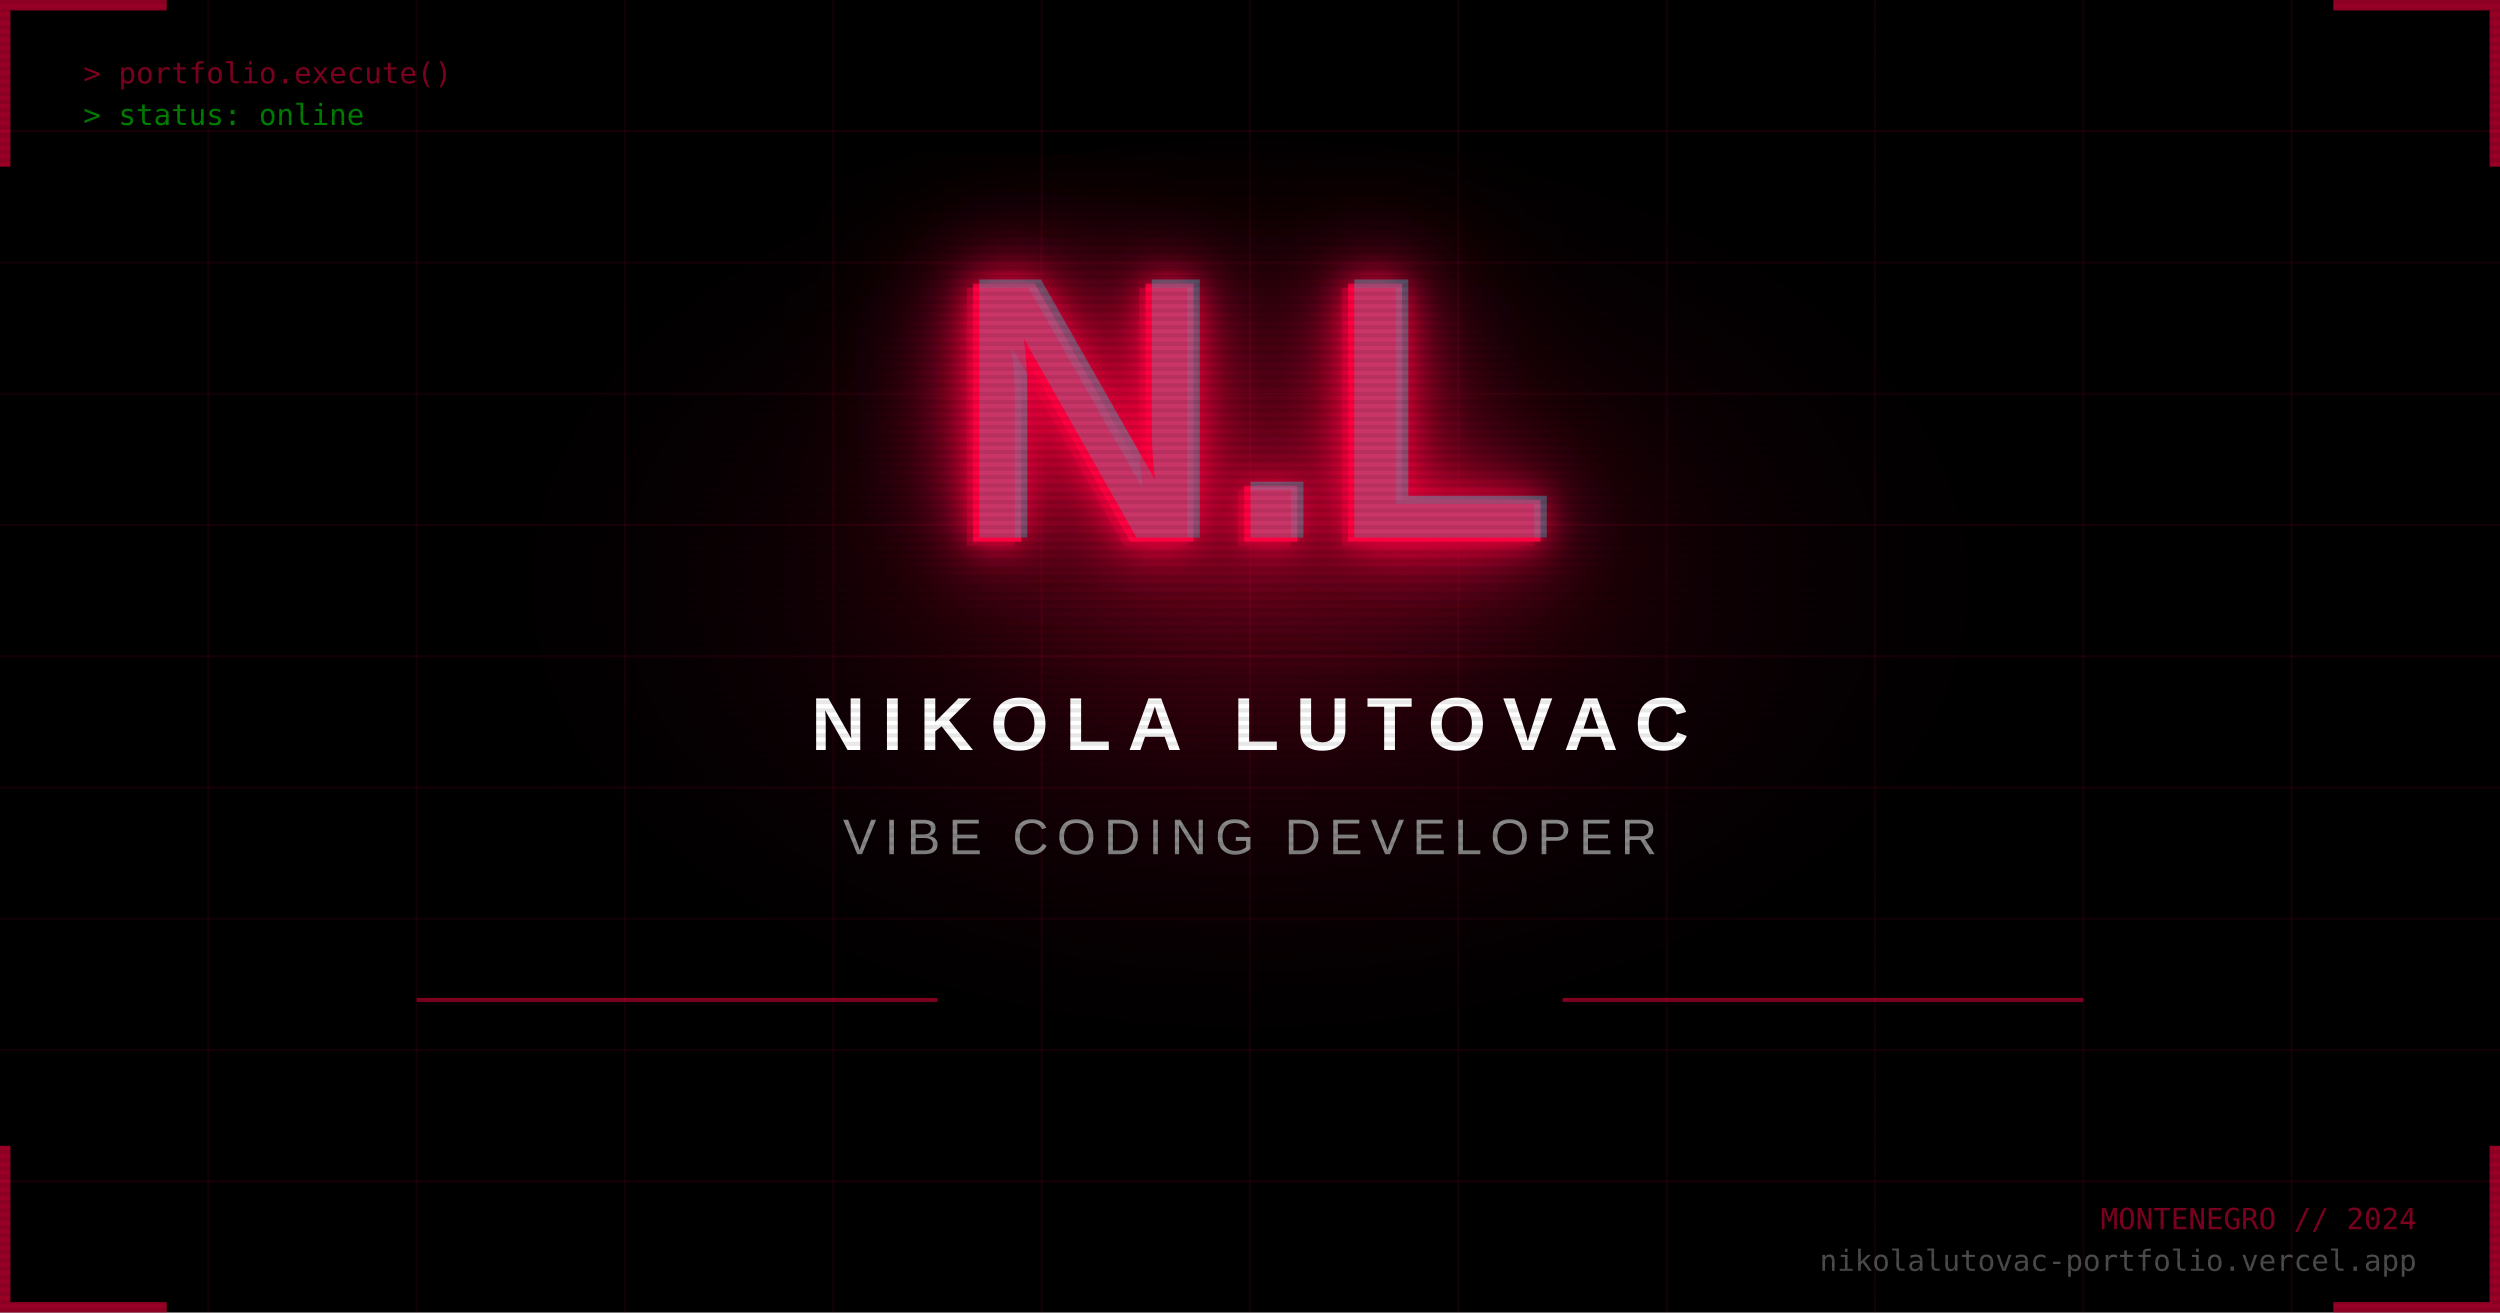
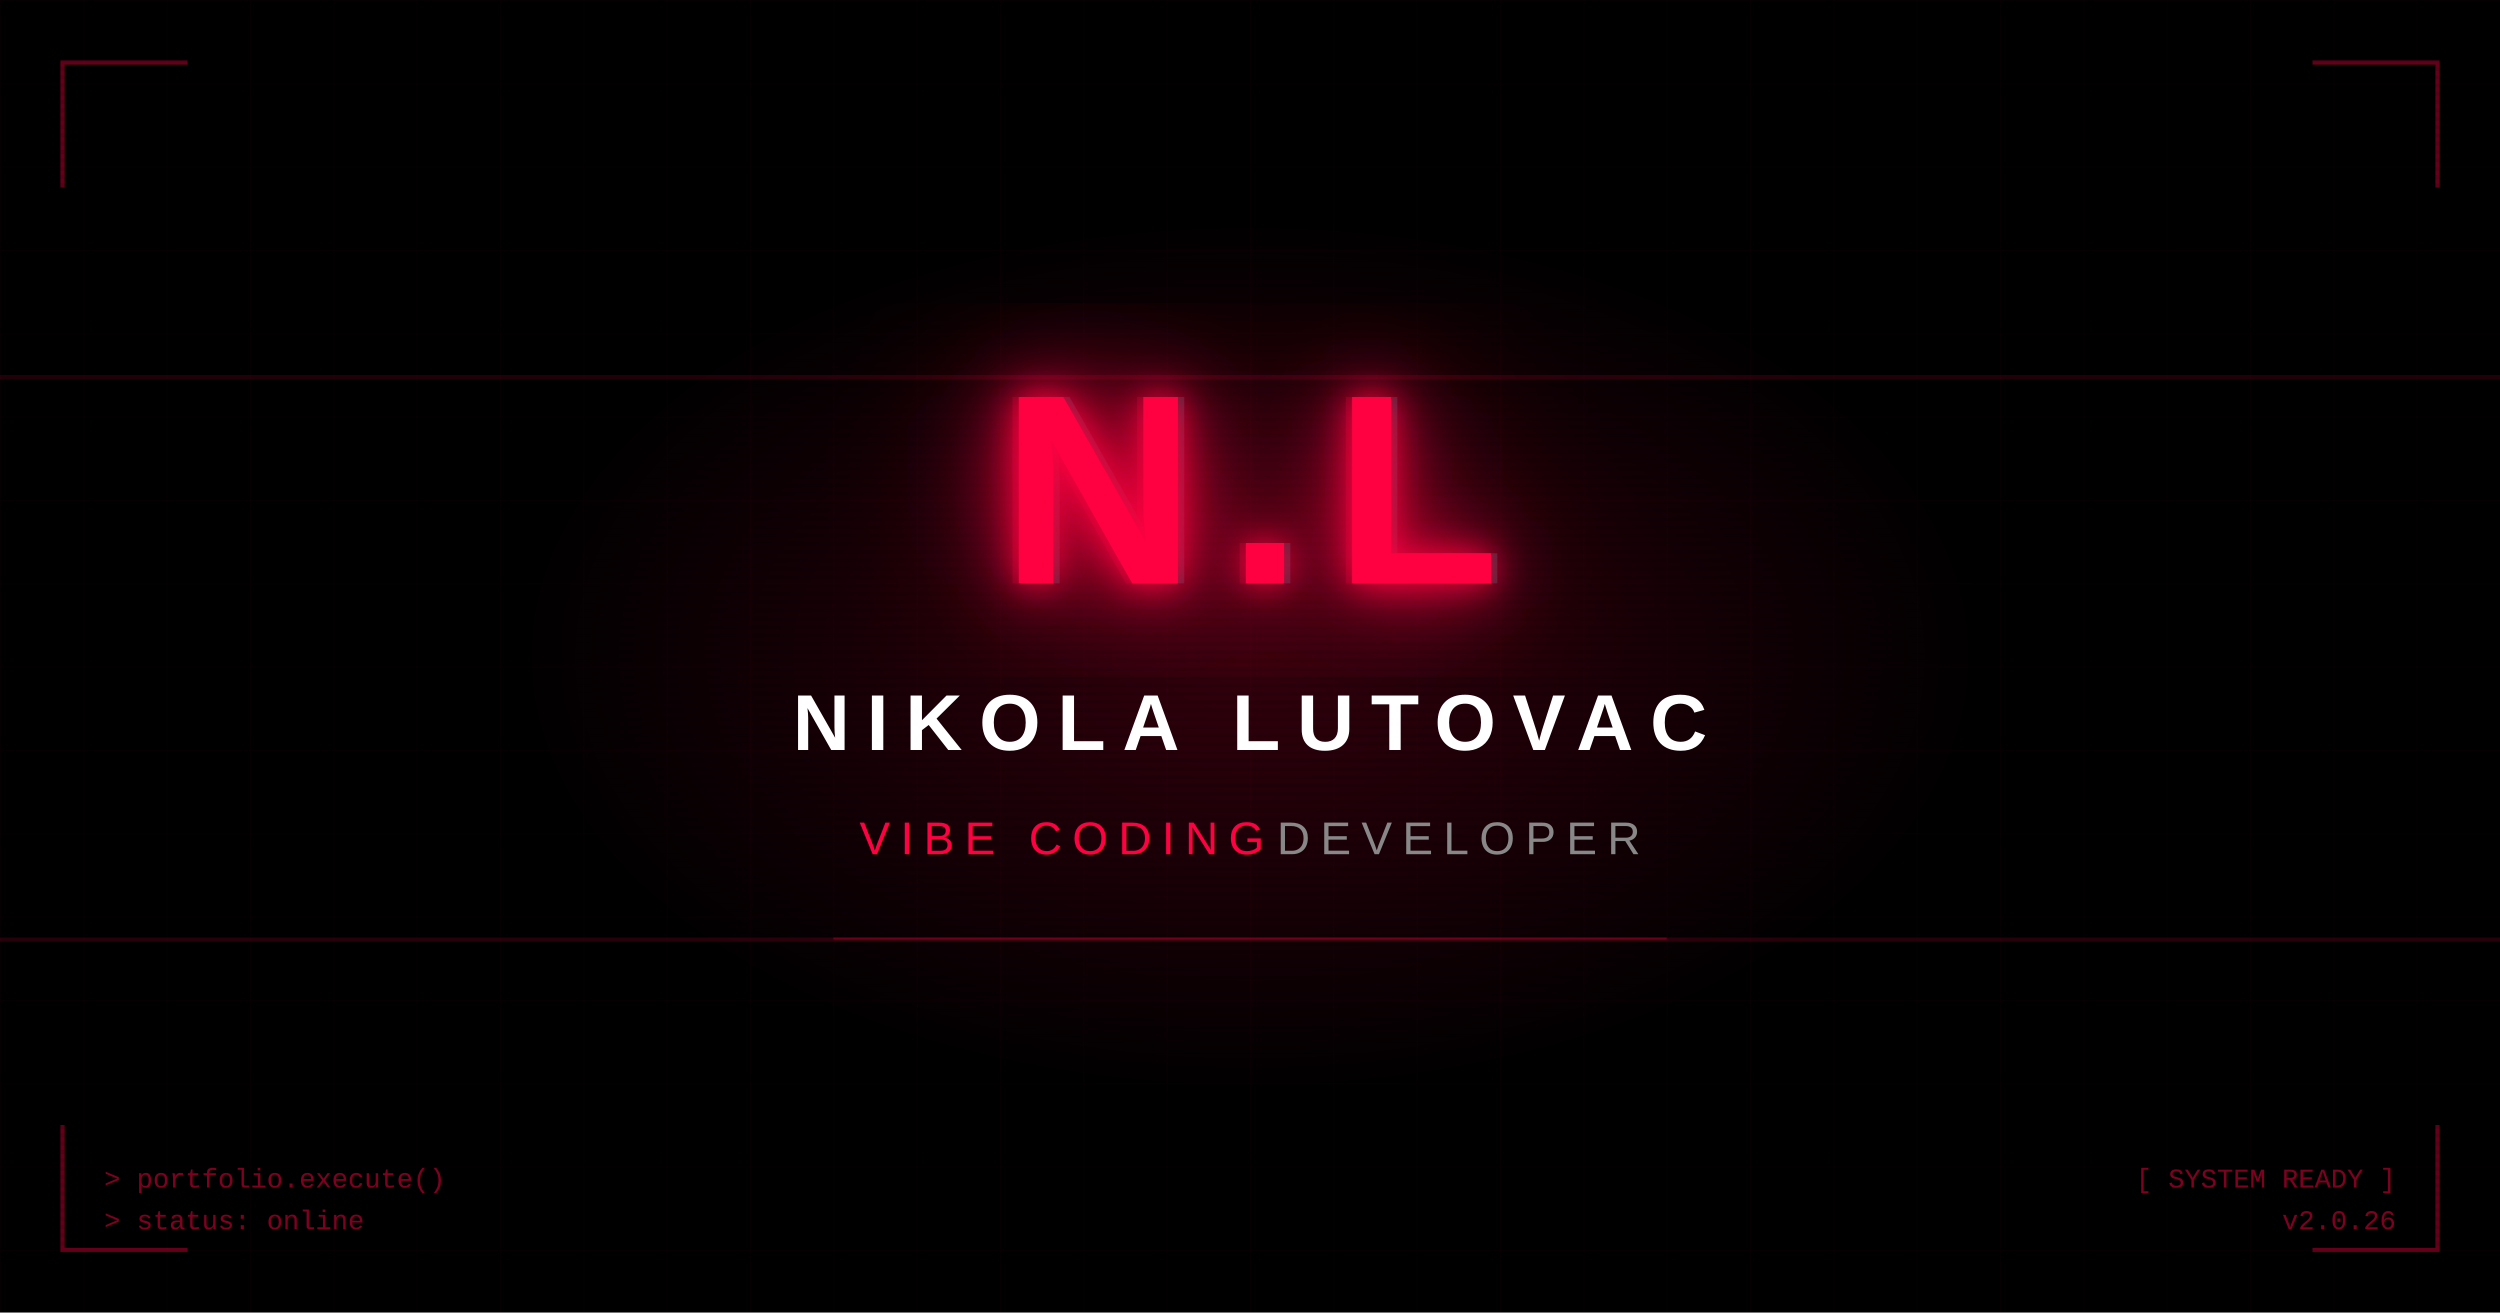
<svg xmlns="http://www.w3.org/2000/svg" width="1200" height="630" viewBox="0 0 1200 630">
  <defs>
    <filter id="neonGlow" x="-50%" y="-50%" width="200%" height="200%">
      <feGaussianBlur stdDeviation="8" result="blur1" />
      <feGaussianBlur stdDeviation="16" result="blur2" />
      <feGaussianBlur stdDeviation="32" result="blur3" />
      <feMerge>
        <feMergeNode in="blur3" />
        <feMergeNode in="blur2" />
        <feMergeNode in="blur1" />
        <feMergeNode in="SourceGraphic" />
      </feMerge>
    </filter>
    <radialGradient id="centerGlow" cx="50%" cy="50%" r="50%">
-       <stop offset="0%" stop-color="#ff0040" stop-opacity="0.3" />
-       <stop offset="40%" stop-color="#ff0040" stop-opacity="0.1" />
-       <stop offset="100%" stop-color="#000000" stop-opacity="0" />
+       <stop offset="0%" style="stop-color:#ff0040;stop-opacity:0.2" />
+       <stop offset="70%" style="stop-color:#ff0040;stop-opacity:0" />
    </radialGradient>
-     <pattern id="scanlines" width="4" height="4" patternUnits="userSpaceOnUse">
-       <rect width="4" height="2" fill="#000000" fill-opacity="0.3" />
+     <pattern id="grid" width="40" height="40" patternUnits="userSpaceOnUse">
+       <path d="M 40 0 L 0 0 0 40" fill="none" stroke="#ff0040" stroke-width="0.5" opacity="0.08" />
    </pattern>
  </defs>
  <rect width="1200" height="630" fill="#000000" />
-   <g stroke="#ff0040" stroke-opacity="0.08" stroke-width="1">
-     <line x1="100" y1="0" x2="100" y2="630" />
-     <line x1="200" y1="0" x2="200" y2="630" />
-     <line x1="300" y1="0" x2="300" y2="630" />
-     <line x1="400" y1="0" x2="400" y2="630" />
-     <line x1="500" y1="0" x2="500" y2="630" />
-     <line x1="600" y1="0" x2="600" y2="630" />
-     <line x1="700" y1="0" x2="700" y2="630" />
-     <line x1="800" y1="0" x2="800" y2="630" />
-     <line x1="900" y1="0" x2="900" y2="630" />
-     <line x1="1000" y1="0" x2="1000" y2="630" />
-     <line x1="1100" y1="0" x2="1100" y2="630" />
-     <line x1="0" y1="63" x2="1200" y2="63" />
-     <line x1="0" y1="126" x2="1200" y2="126" />
-     <line x1="0" y1="189" x2="1200" y2="189" />
-     <line x1="0" y1="252" x2="1200" y2="252" />
-     <line x1="0" y1="315" x2="1200" y2="315" />
-     <line x1="0" y1="378" x2="1200" y2="378" />
-     <line x1="0" y1="441" x2="1200" y2="441" />
-     <line x1="0" y1="504" x2="1200" y2="504" />
-     <line x1="0" y1="567" x2="1200" y2="567" />
-   </g>
-   <ellipse cx="600" cy="280" rx="400" ry="250" fill="url(#centerGlow)" />
-   <text x="600" y="260" font-family="Arial Black, Arial, sans-serif" font-size="180" font-weight="900" fill="#ff0040" text-anchor="middle" filter="url(#neonGlow)">N.L</text>
-   <text x="603" y="258" font-family="Arial Black, Arial, sans-serif" font-size="180" font-weight="900" fill="#00ffff" fill-opacity="0.3" text-anchor="middle">N.L</text>
-   <text x="597" y="262" font-family="Arial Black, Arial, sans-serif" font-size="180" font-weight="900" fill="#ff0040" fill-opacity="0.3" text-anchor="middle">N.L</text>
-   <text x="600" y="360" font-family="Arial, sans-serif" font-size="36" font-weight="700" fill="#ffffff" text-anchor="middle" letter-spacing="8">NIKOLA LUTOVAC</text>
-   <text x="600" y="410" font-family="Arial, sans-serif" font-size="24" fill="#888888" text-anchor="middle" letter-spacing="4">VIBE CODING DEVELOPER</text>
-   <text x="40" y="40" font-family="monospace" font-size="14" fill="#ff0040" fill-opacity="0.5">&gt; portfolio.execute()</text>
-   <text x="40" y="60" font-family="monospace" font-size="14" fill="#00ff00" fill-opacity="0.5">&gt; status: online</text>
-   <text x="1160" y="590" font-family="monospace" font-size="14" fill="#ff0040" fill-opacity="0.5" text-anchor="end">MONTENEGRO // 2024</text>
-   <text x="1160" y="610" font-family="monospace" font-size="14" fill="#ffffff" fill-opacity="0.3" text-anchor="end">nikolalutovac-portfolio.vercel.app</text>
-   <line x1="200" y1="480" x2="450" y2="480" stroke="#ff0040" stroke-width="2" stroke-opacity="0.5" />
-   <line x1="750" y1="480" x2="1000" y2="480" stroke="#ff0040" stroke-width="2" stroke-opacity="0.5" />
-   <path d="M0,0 L80,0 L80,5 L5,5 L5,80 L0,80 Z" fill="#ff0040" fill-opacity="0.6" />
-   <path d="M1200,0 L1120,0 L1120,5 L1195,5 L1195,80 L1200,80 Z" fill="#ff0040" fill-opacity="0.6" />
-   <path d="M0,630 L80,630 L80,625 L5,625 L5,550 L0,550 Z" fill="#ff0040" fill-opacity="0.6" />
-   <path d="M1200,630 L1120,630 L1120,625 L1195,625 L1195,550 L1200,550 Z" fill="#ff0040" fill-opacity="0.6" />
-   <rect width="1200" height="630" fill="url(#scanlines)" opacity="0.3" />
+   <rect width="1200" height="630" fill="url(#grid)" opacity="0.5" />
+   <ellipse cx="600" cy="315" rx="500" ry="300" fill="url(#centerGlow)" />
+   <rect x="0" y="180" width="1200" height="2" fill="#ff0040" opacity="0.15" />
+   <rect x="0" y="450" width="1200" height="2" fill="#ff0040" opacity="0.15" />
+   <path d="M30 90 L30 30 L90 30" fill="none" stroke="#ff0040" stroke-width="2" opacity="0.4" />
+   <path d="M1110 30 L1170 30 L1170 90" fill="none" stroke="#ff0040" stroke-width="2" opacity="0.4" />
+   <path d="M30 540 L30 600 L90 600" fill="none" stroke="#ff0040" stroke-width="2" opacity="0.4" />
+   <path d="M1110 600 L1170 600 L1170 540" fill="none" stroke="#ff0040" stroke-width="2" opacity="0.4" />
+   <defs>
+     <pattern id="scanlines" width="4" height="4" patternUnits="userSpaceOnUse">
+       <rect width="4" height="2" fill="#000" opacity="0.1" />
+     </pattern>
+   </defs>
+   <rect width="1200" height="630" fill="url(#scanlines)" />
+   <text x="603" y="280" font-family="Arial Black, Arial, sans-serif" font-size="130" font-weight="900" fill="cyan" opacity="0.2" text-anchor="middle" letter-spacing="15">N.L</text>
+   <text x="600" y="280" font-family="Arial Black, Arial, sans-serif" font-size="130" font-weight="900" fill="#ff0040" text-anchor="middle" letter-spacing="15" filter="url(#neonGlow)">N.L</text>
+   <text x="597" y="280" font-family="Arial Black, Arial, sans-serif" font-size="130" font-weight="900" fill="#ff0040" opacity="0.2" text-anchor="middle" letter-spacing="15">N.L</text>
+   <text x="600" y="360" font-family="Arial, sans-serif" font-size="38" font-weight="600" fill="#ffffff" text-anchor="middle" letter-spacing="8">NIKOLA LUTOVAC</text>
+   <text x="600" y="410" font-family="Arial, sans-serif" font-size="22" fill="#888888" text-anchor="middle" letter-spacing="5">
+     <tspan fill="#ff0040">VIBE CODING</tspan>
+     <tspan fill="#888888"> DEVELOPER</tspan>
+   </text>
+   <text x="50" y="570" font-family="Courier New, monospace" font-size="13" fill="#ff0040" opacity="0.5">&gt; portfolio.execute()</text>
+   <text x="50" y="590" font-family="Courier New, monospace" font-size="13" fill="#ff0040" opacity="0.5">&gt; status: online</text>
+   <text x="1150" y="570" font-family="Courier New, monospace" font-size="13" fill="#ff0040" opacity="0.5" text-anchor="end">[ SYSTEM READY ]</text>
+   <text x="1150" y="590" font-family="Courier New, monospace" font-size="13" fill="#ff0040" opacity="0.5" text-anchor="end">v2.0.26</text>
+   <rect x="400" y="450" width="400" height="1" fill="#ff0040" opacity="0.3" />
</svg>
